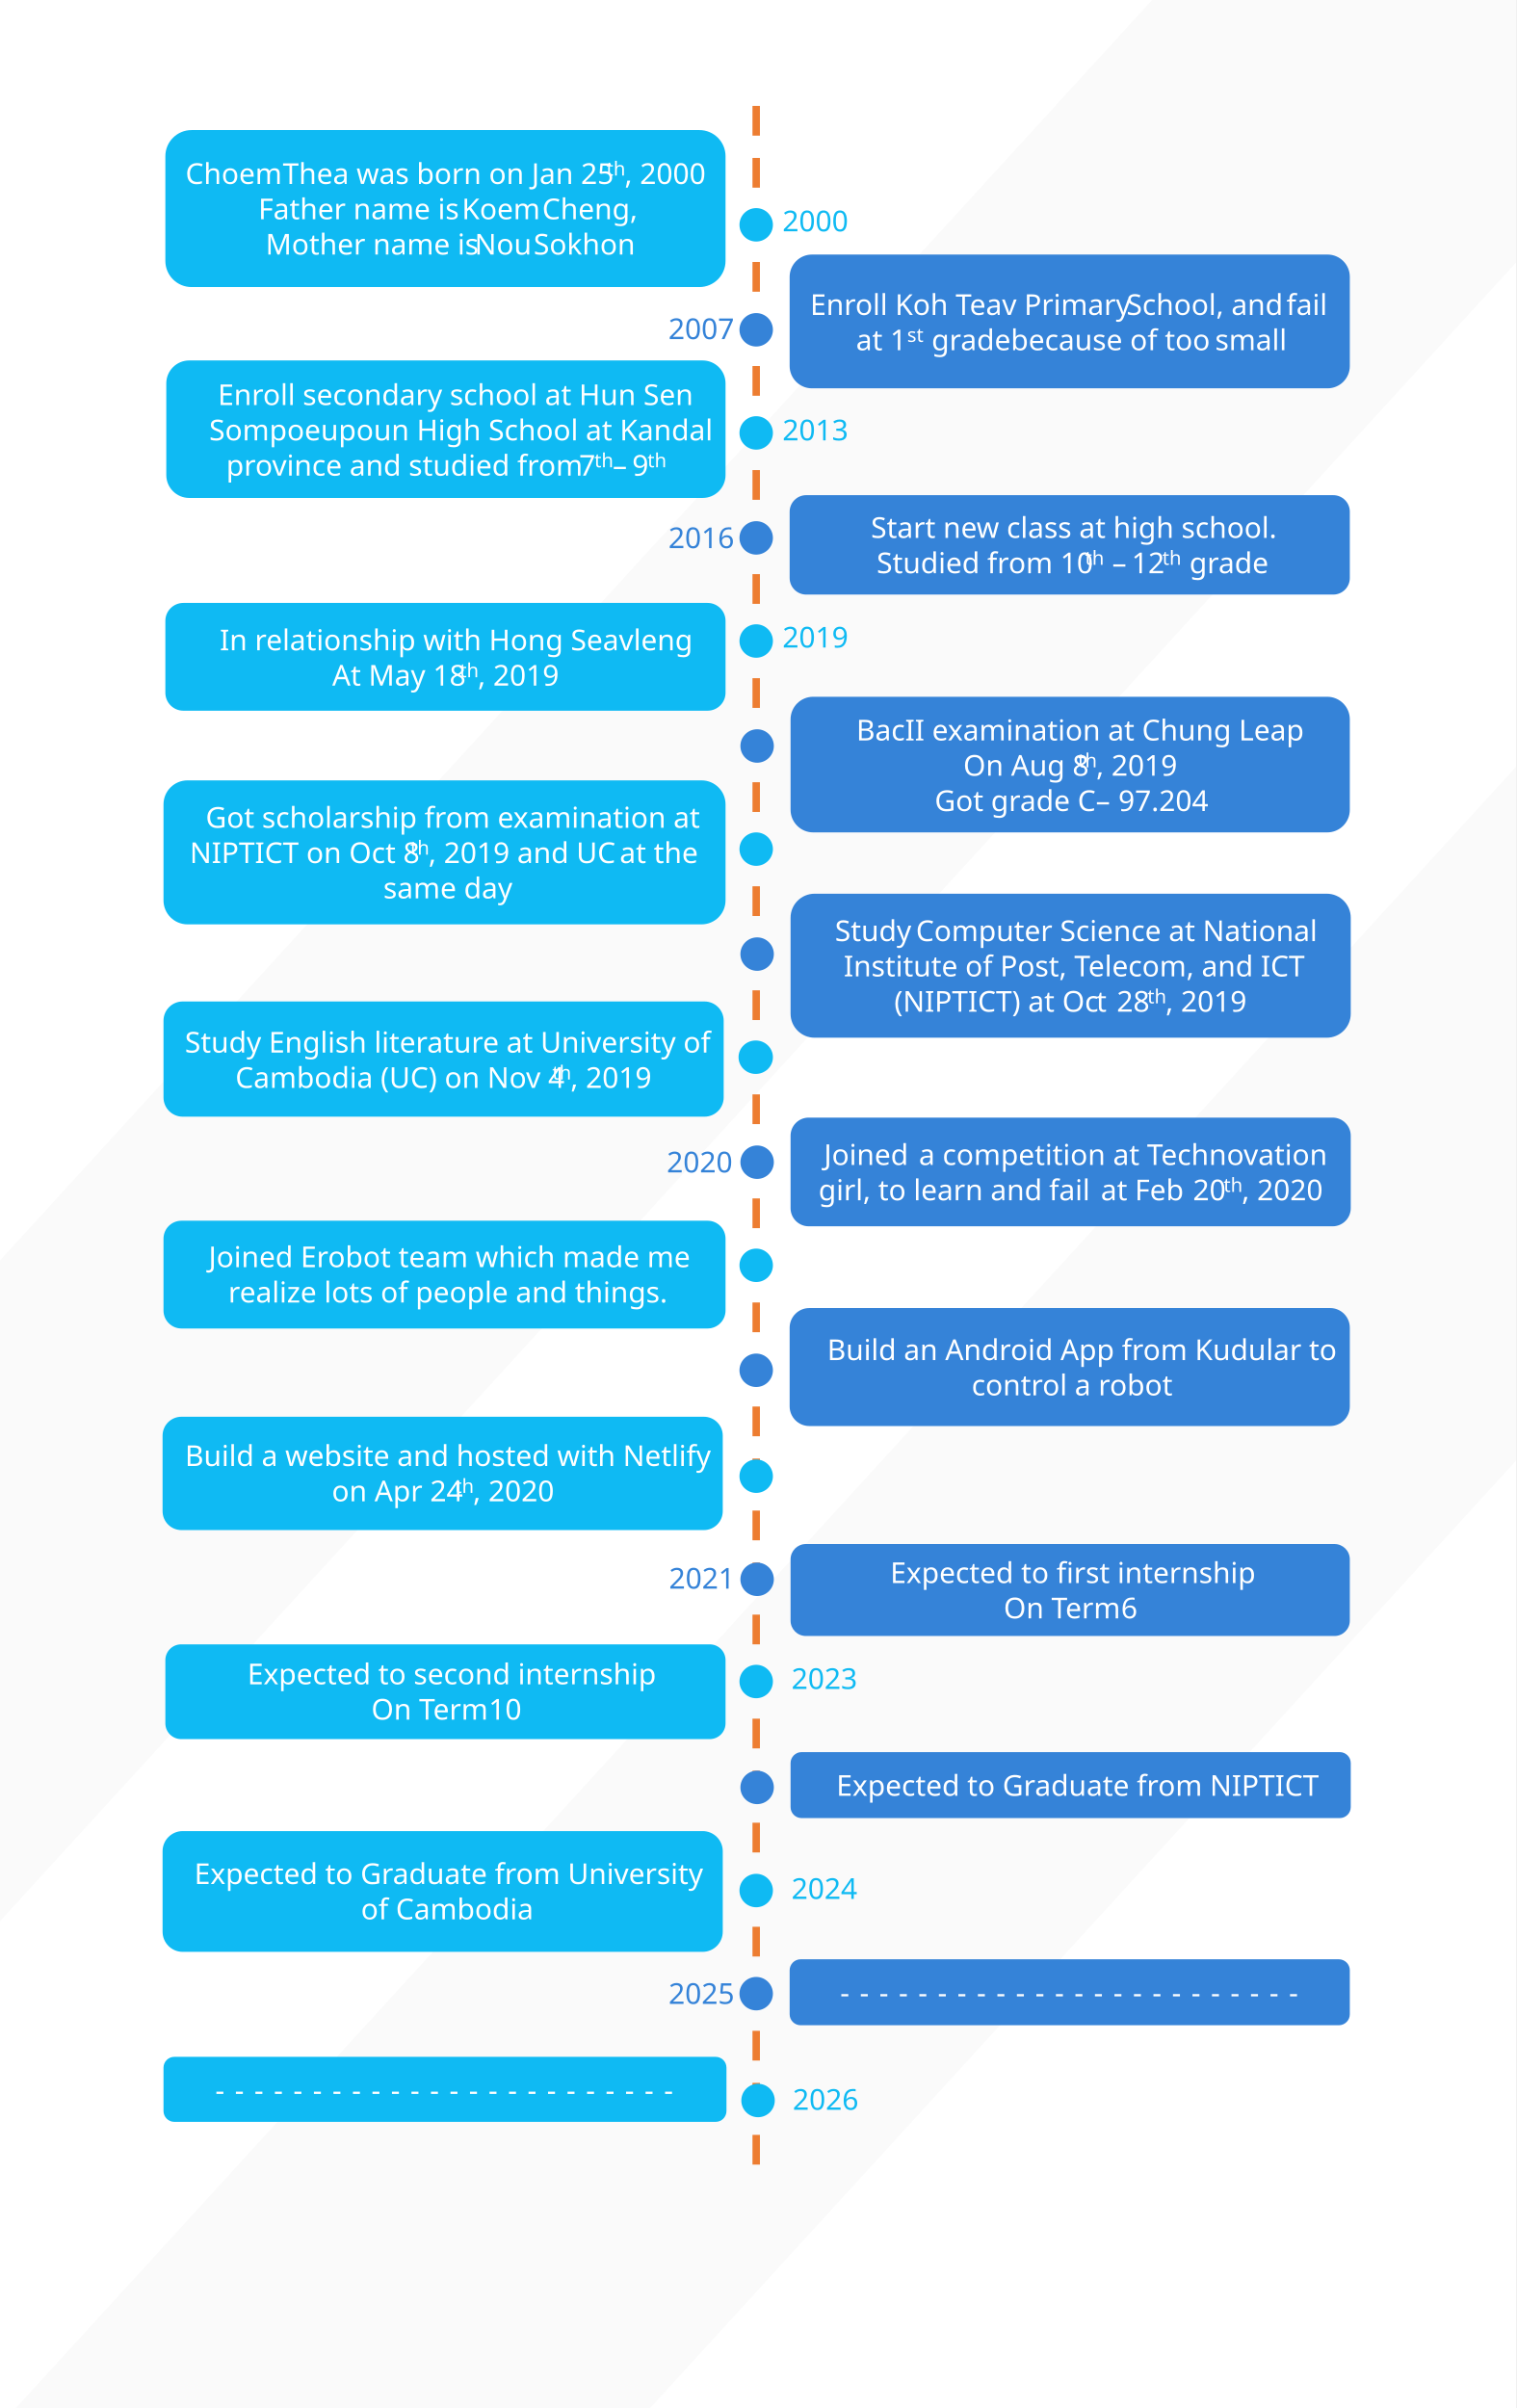
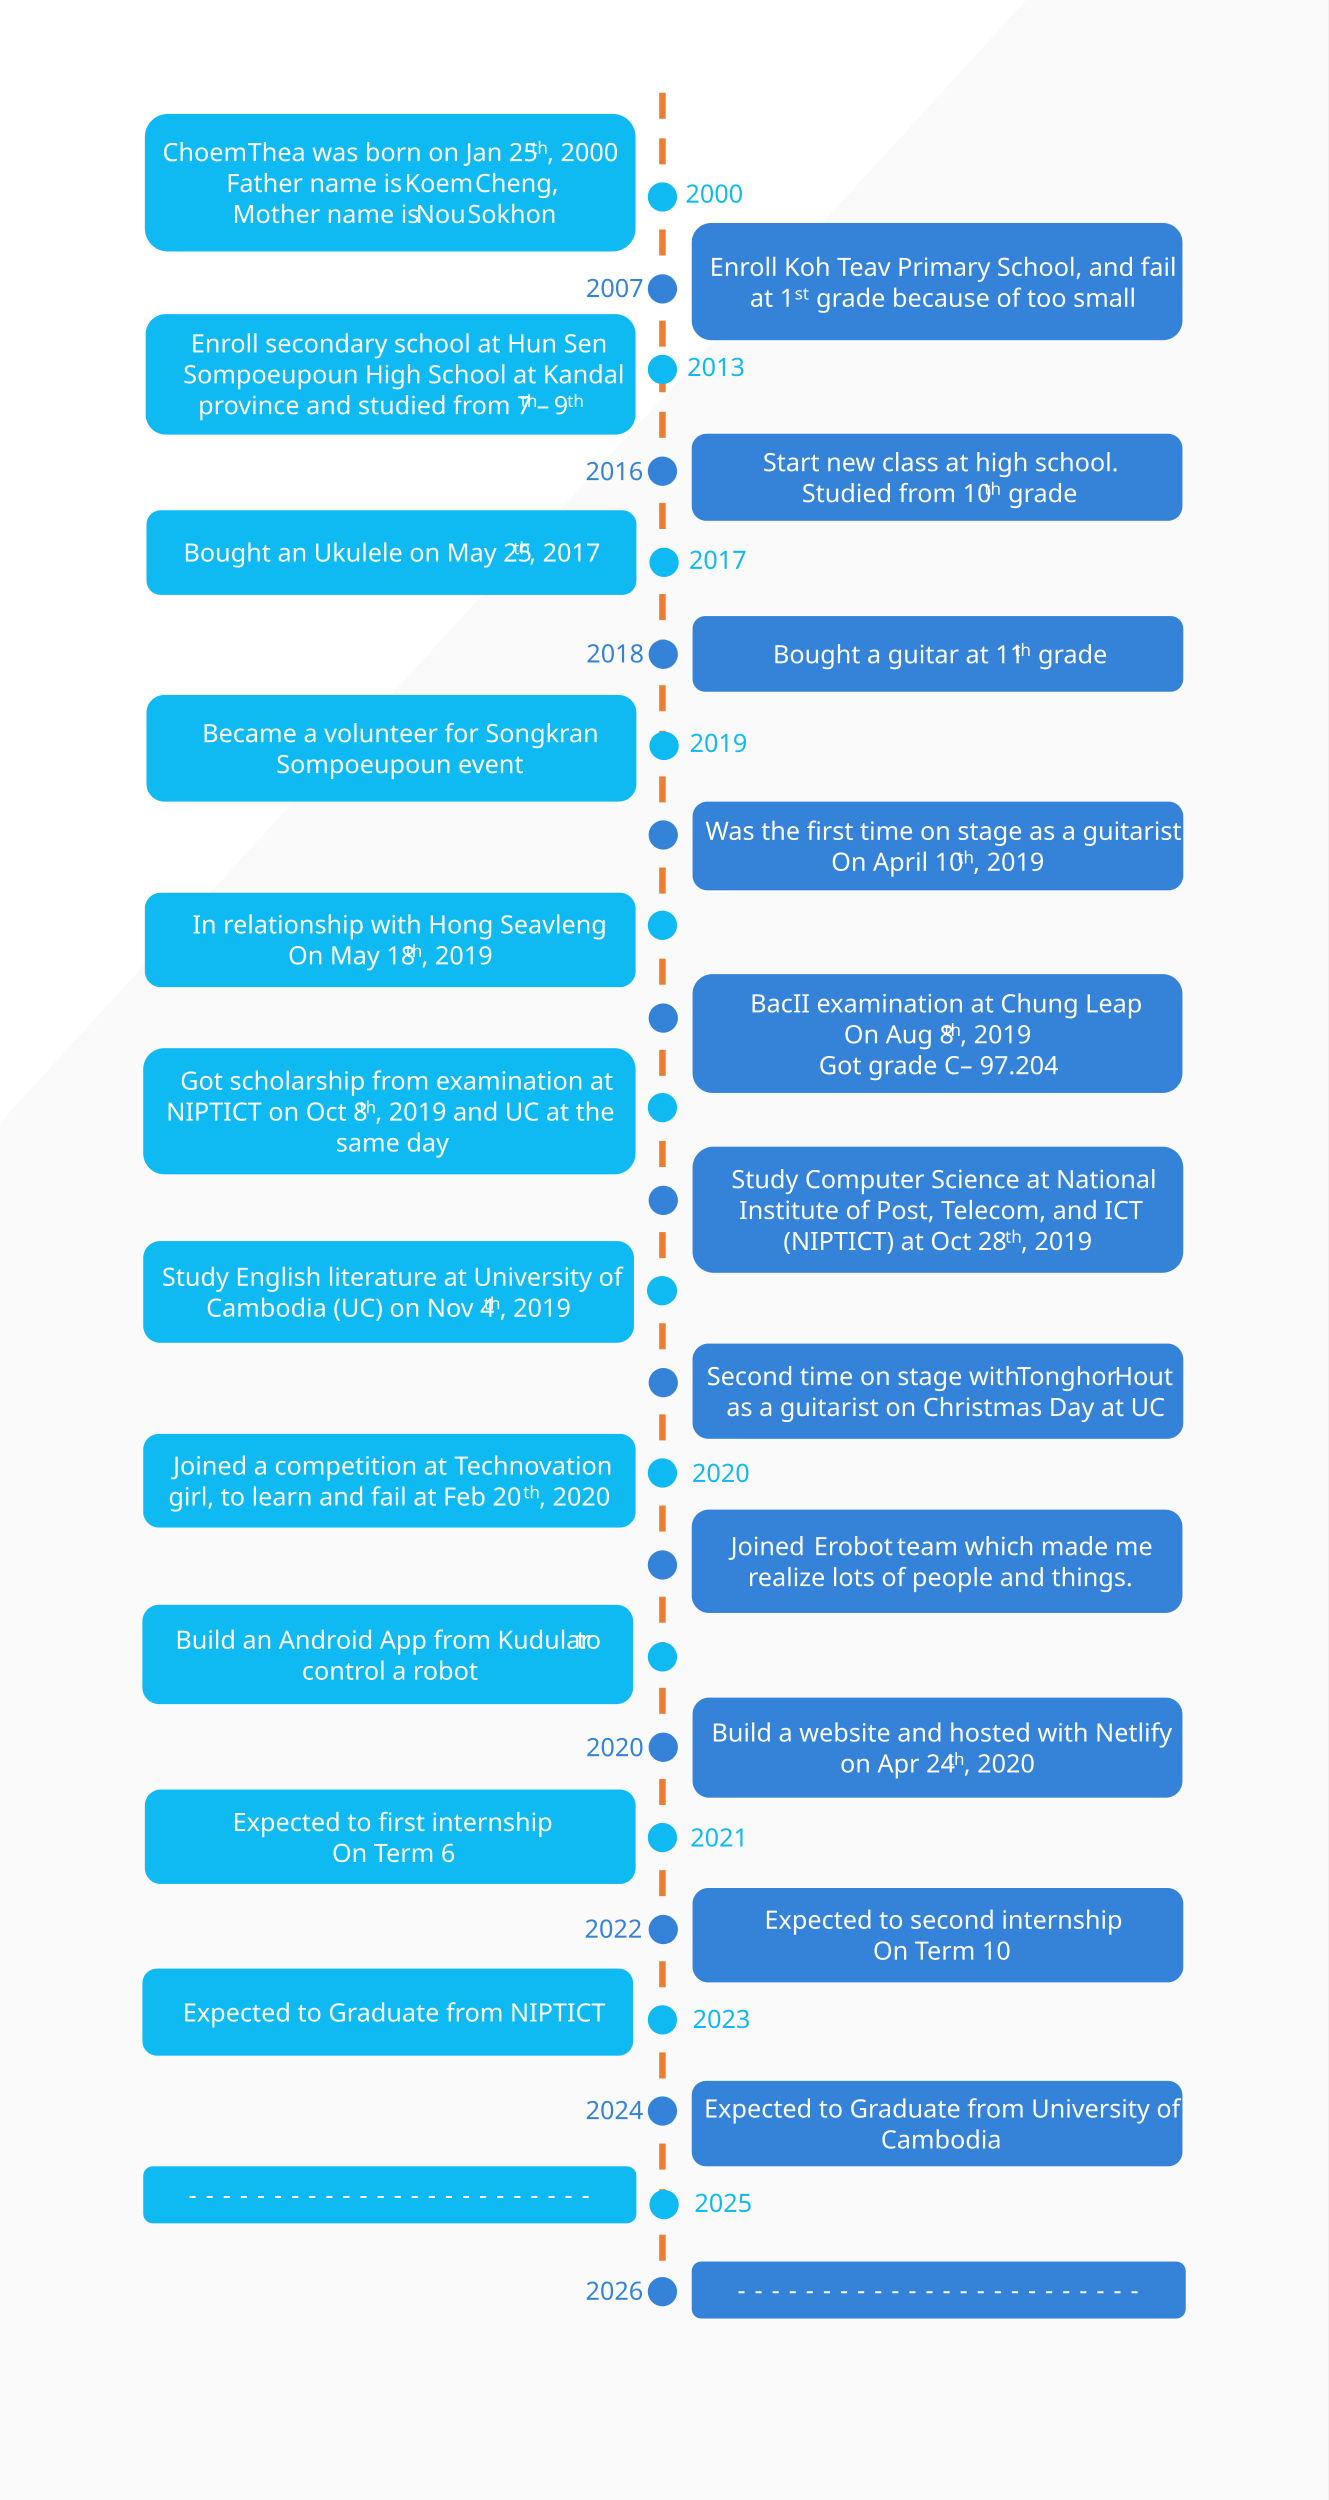
- <svg xmlns="http://www.w3.org/2000/svg" width="1632" height="2592" overflow="hidden">
+ <svg xmlns="http://www.w3.org/2000/svg" width="1632" height="3072" overflow="hidden">
  <defs>
    <clipPath id="clip0">
-       <path d="M0 0 1632 0 1632 2592 0 2592Z" fill-rule="evenodd" clip-rule="evenodd" />
+       <path d="M0 0 1632 0 1632 3072 0 3072Z" fill-rule="evenodd" clip-rule="evenodd" />
    </clipPath>
  </defs>
  <g clip-path="url(#clip0)">
-     <rect x="0" y="0" width="1632" height="2592" fill="#FFFFFF" />
-     <path d="M2703.52 399.952-27.272 3387.53-399.231 3047.54 2331.56 59.962Z" fill="#000000" fill-rule="evenodd" fill-opacity="0.02" />
-     <path d="M2163.95-299.435-566.842 2688.14-921.024 2364.4 1809.77-623.176Z" fill="#000000" fill-rule="evenodd" fill-opacity="0.02" />
-     <path d="M814 114 814 2344.69" stroke="#ED7D31" stroke-width="8" stroke-miterlimit="8" stroke-dasharray="32 24" fill="none" fill-rule="evenodd" />
+     <rect x="0" y="0" width="1632" height="3072" fill="#FFFFFF" />
+     <path d="M3663.1 1053.34 932.311 4040.92-901.024 2365.16 1829.77-622.415Z" fill="#000000" fill-rule="evenodd" fill-opacity="0.02" />
+     <path d="M814 114 814 2817.54" stroke="#ED7D31" stroke-width="8" stroke-miterlimit="8" stroke-dasharray="32 24" fill="none" fill-rule="evenodd" />
    <path d="M796 242C796 232.059 804.059 224 814 224 823.941 224 832 232.059 832 242 832 251.941 823.941 260 814 260 804.059 260 796 251.941 796 242Z" fill="#0FBAF3" fill-rule="evenodd" />
    <text fill="#0FBAF3" font-family="Trebuchet MS,Trebuchet MS_MSFontService,sans-serif" font-weight="400" font-size="31" transform="translate(842.242 249)">2000</text>
    <path d="M178 168.167C178 152.611 190.611 140 206.167 140L752.833 140C768.389 140 781 152.611 781 168.167L781 280.833C781 296.389 768.389 309 752.833 309L206.167 309C190.611 309 178 296.389 178 280.833Z" fill="#0FBAF3" fill-rule="evenodd" />
    <text fill="#FFFFFF" font-family="Trebuchet MS,Trebuchet MS_MSFontService,sans-serif" font-weight="400" font-size="31" transform="translate(199.627 198)">Choem<tspan x="104.767" y="0">Thea was born on Jan 25</tspan>
      <tspan font-size="21" x="453.1" y="-9">th</tspan>
      <tspan x="472.767" y="0">, 2000</tspan>
      <tspan x="78.453" y="38">Father name is </tspan>
      <tspan x="297.453" y="38">Koem</tspan>
      <tspan x="383.973" y="38">Cheng,</tspan>
      <tspan x="86.213" y="76">Mother name is </tspan>
      <tspan x="311.213" y="76">Nou</tspan>
      <tspan x="374.713" y="76">Sokhon</tspan>
    </text>
    <path d="M796 355C796 345.059 804.059 337 814 337 823.941 337 832 345.059 832 355 832 364.941 823.941 373 814 373 804.059 373 796 364.941 796 355Z" fill="#3583D8" fill-rule="evenodd" />
-     <text fill="#3583D8" font-family="Trebuchet MS,Trebuchet MS_MSFontService,sans-serif" font-weight="400" font-size="31" transform="translate(719.466 365)">2007</text>
+     <text fill="#3583D8" font-family="Trebuchet MS,Trebuchet MS_MSFontService,sans-serif" font-weight="400" font-size="31" transform="translate(719.96 365)">2007</text>
    <path d="M850 298.001C850 284.745 860.745 274 874.001 274L1429 274C1442.25 274 1453 284.745 1453 298.001L1453 393.999C1453 407.255 1442.25 418 1429 418L874.001 418C860.745 418 850 407.255 850 393.999Z" fill="#3583D8" fill-rule="evenodd" />
-     <text fill="#FFFFFF" font-family="Trebuchet MS,Trebuchet MS_MSFontService,sans-serif" font-weight="400" font-size="31" transform="translate(872.092 339)">Enroll Koh Teav Primary <tspan x="340.42" y="0">School</tspan>, and <tspan x="512.587" y="0">fail </tspan>
-       <tspan x="49.373" y="38">at 1</tspan>
+     <text fill="#FFFFFF" font-family="Trebuchet MS,Trebuchet MS_MSFontService,sans-serif" font-weight="400" font-size="31" transform="translate(872.092 339)">Enroll Koh Teav Primary School, and fail <tspan x="49.373" y="38">at 1</tspan>
      <tspan font-size="21" x="104.373" y="29">st</tspan>
-       <tspan x="130.707" y="38">grade </tspan>because of too <tspan x="435.873" y="38">small</tspan>
-     </text>
-     <path d="M796 466C796 456.059 804.059 448 814 448 823.941 448 832 456.059 832 466 832 475.941 823.941 484 814 484 804.059 484 796 475.941 796 466Z" fill="#0FBAF3" fill-rule="evenodd" />
-     <text fill="#0FBAF3" font-family="Trebuchet MS,Trebuchet MS_MSFontService,sans-serif" font-weight="400" font-size="31" transform="translate(842.242 474)">2013</text>
-     <path d="M179 412.667C179 399.044 190.044 388 203.667 388L756.333 388C769.956 388 781 399.044 781 412.667L781 511.333C781 524.956 769.956 536 756.333 536L203.667 536C190.044 536 179 524.956 179 511.333Z" fill="#0FBAF3" fill-rule="evenodd" />
-     <text fill="#FFFFFF" font-family="Trebuchet MS,Trebuchet MS_MSFontService,sans-serif" font-weight="400" font-size="31" transform="translate(234.472 436)">Enroll secondary school at Hun Sen <tspan x="-9.333" y="38">Sompoeupoun High School at Kandal </tspan>
-       <tspan x="9" y="76">province and studied from </tspan>
-       <tspan x="388.833" y="76">7</tspan>
+       <tspan x="130.707" y="38">grade because of too small</tspan>
+     </text>
+     <path d="M796 454C796 444.059 804.059 436 814 436 823.941 436 832 444.059 832 454 832 463.941 823.941 472 814 472 804.059 472 796 463.941 796 454Z" fill="#0FBAF3" fill-rule="evenodd" />
+     <text fill="#0FBAF3" font-family="Trebuchet MS,Trebuchet MS_MSFontService,sans-serif" font-weight="400" font-size="31" transform="translate(844.395 462)">2013</text>
+     <path d="M179 410.667C179 397.044 190.044 386 203.667 386L756.333 386C769.956 386 781 397.044 781 410.667L781 509.333C781 522.956 769.956 534 756.333 534L203.667 534C190.044 534 179 522.956 179 509.333Z" fill="#0FBAF3" fill-rule="evenodd" />
+     <text fill="#FFFFFF" font-family="Trebuchet MS,Trebuchet MS_MSFontService,sans-serif" font-weight="400" font-size="31" transform="translate(234.472 433)">Enroll secondary school at Hun Sen <tspan x="-9.333" y="38">Sompoeupoun High School at Kandal </tspan>
+       <tspan x="9" y="76">province and studied from 7</tspan>
      <tspan font-size="21" x="405.333" y="67">th</tspan>
      <tspan x="425" y="76">–</tspan>
      <tspan x="446" y="76">9</tspan>
      <tspan font-size="21" x="462.5" y="67">th</tspan>
    </text>
    <path d="M796 579C796 569.059 804.059 561 814 561 823.941 561 832 569.059 832 579 832 588.941 823.941 597 814 597 804.059 597 796 588.941 796 579Z" fill="#3583D8" fill-rule="evenodd" />
    <text fill="#3583D8" font-family="Trebuchet MS,Trebuchet MS_MSFontService,sans-serif" font-weight="400" font-size="31" transform="translate(719.466 590)">2016</text>
    <path d="M850 550.834C850 540.984 857.984 533 867.833 533L1435.17 533C1445.02 533 1453 540.984 1453 550.834L1453 622.166C1453 632.016 1445.02 640 1435.17 640L867.833 640C857.984 640 850 632.016 850 622.166Z" fill="#3583D8" fill-rule="evenodd" />
-     <text fill="#FFFFFF" font-family="Trebuchet MS,Trebuchet MS_MSFontService,sans-serif" font-weight="400" font-size="31" transform="translate(937.469 579)">Start new class at high school.<tspan x="6.167" y="38">Studied from 10</tspan>
-       <tspan font-size="21" x="230.5" y="29">th</tspan>
-       <tspan x="259.667" y="38">–</tspan>
-       <tspan x="280.667" y="38">12</tspan>
-       <tspan font-size="21" x="313.667" y="29">th</tspan>
-       <tspan x="342.833" y="38">grade</tspan>
-     </text>
-     <path d="M797 803C797 793.059 805.059 785 815 785 824.941 785 833 793.059 833 803 833 812.941 824.941 821 815 821 805.059 821 797 812.941 797 803Z" fill="#3583D8" fill-rule="evenodd" />
-     <path d="M851 774.334C851 760.895 861.894 750 875.333 750L1428.67 750C1442.11 750 1453 760.895 1453 774.334L1453 871.666C1453 885.105 1442.11 896 1428.67 896L875.333 896C861.894 896 851 885.105 851 871.666Z" fill="#3583D8" fill-rule="evenodd" />
-     <text fill="#FFFFFF" font-family="Trebuchet MS,Trebuchet MS_MSFontService,sans-serif" font-weight="400" font-size="31" transform="translate(921.778 797)">BacII examination at Chung Leap <tspan x="115.113" y="38">On Aug 8</tspan>
+     <text fill="#FFFFFF" font-family="Trebuchet MS,Trebuchet MS_MSFontService,sans-serif" font-weight="400" font-size="31" transform="translate(937.469 579)">Start new class at high school.<tspan x="47.753" y="38">Studied from 10</tspan>
+       <tspan font-size="21" x="272.087" y="29">th</tspan>
+       <tspan x="301.253" y="38">grade</tspan>
+     </text>
+     <path d="M797 1251C797 1241.06 805.059 1233 815 1233 824.941 1233 833 1241.06 833 1251 833 1260.94 824.941 1269 815 1269 805.059 1269 797 1260.94 797 1251Z" fill="#3583D8" fill-rule="evenodd" />
+     <path d="M851 1221.33C851 1207.89 861.894 1197 875.333 1197L1428.67 1197C1442.11 1197 1453 1207.89 1453 1221.33L1453 1318.67C1453 1332.11 1442.11 1343 1428.67 1343L875.333 1343C861.894 1343 851 1332.11 851 1318.67Z" fill="#3583D8" fill-rule="evenodd" />
+     <text fill="#FFFFFF" font-family="Trebuchet MS,Trebuchet MS_MSFontService,sans-serif" font-weight="400" font-size="31" transform="translate(921.778 1244)">BacII examination at Chung Leap <tspan x="115.113" y="38">On Aug 8</tspan>
      <tspan font-size="21" x="238.553" y="29">th</tspan>
      <tspan x="258.22" y="38">, 2019</tspan>
      <tspan x="84.333" y="76">Got grade C </tspan>–<tspan x="282" y="76">97.204</tspan>
    </text>
-     <path d="M797 1027C797 1017.06 805.059 1009 815 1009 824.941 1009 833 1017.06 833 1027 833 1036.94 824.941 1045 815 1045 805.059 1045 797 1036.94 797 1027Z" fill="#3583D8" fill-rule="evenodd" />
-     <path d="M851 987.834C851 973.566 862.566 962 876.834 962L1428.17 962C1442.43 962 1454 973.566 1454 987.834L1454 1091.17C1454 1105.43 1442.43 1117 1428.17 1117L876.834 1117C862.566 1117 851 1105.43 851 1091.17Z" fill="#3583D8" fill-rule="evenodd" />
-     <text fill="#FFFFFF" font-family="Trebuchet MS,Trebuchet MS_MSFontService,sans-serif" font-weight="400" font-size="31" transform="translate(898.728 1013)">Study <tspan x="87.167" y="0">Computer Science at National </tspan>
-       <tspan x="9.5" y="38">Institute of Post, Telecom, and ICT </tspan>
-       <tspan x="63.833" y="76">(NIPTICT) at </tspan>
-       <tspan x="244.667" y="76">Oc</tspan>
-       <tspan x="281.333" y="76">t</tspan>
-       <tspan x="303.333" y="76">28</tspan>
+     <path d="M797 1475C797 1465.06 805.059 1457 815 1457 824.941 1457 833 1465.06 833 1475 833 1484.94 824.941 1493 815 1493 805.059 1493 797 1484.94 797 1475Z" fill="#3583D8" fill-rule="evenodd" />
+     <path d="M851 1434.83C851 1420.57 862.566 1409 876.834 1409L1428.17 1409C1442.43 1409 1454 1420.57 1454 1434.83L1454 1538.17C1454 1552.43 1442.43 1564 1428.17 1564L876.834 1564C862.566 1564 851 1552.43 851 1538.17Z" fill="#3583D8" fill-rule="evenodd" />
+     <text fill="#FFFFFF" font-family="Trebuchet MS,Trebuchet MS_MSFontService,sans-serif" font-weight="400" font-size="31" transform="translate(898.728 1460)">Study Computer Science at National <tspan x="9.5" y="38">Institute of Post, Telecom, and ICT </tspan>
+       <tspan x="63.833" y="76">(NIPTICT) at Oct 28</tspan>
      <tspan font-size="21" x="336.333" y="67">th</tspan>
      <tspan x="356" y="76">, 2019</tspan>
    </text>
-     <path d="M797 1251C797 1241.06 805.059 1233 815 1233 824.941 1233 833 1241.06 833 1251 833 1260.94 824.941 1269 815 1269 805.059 1269 797 1260.94 797 1251Z" fill="#3583D8" fill-rule="evenodd" />
-     <text fill="#3583D8" font-family="Trebuchet MS,Trebuchet MS_MSFontService,sans-serif" font-weight="400" font-size="31" transform="translate(717.678 1262)">2020</text>
-     <path d="M851 1222.5C851 1211.73 859.731 1203 870.501 1203L1434.5 1203C1445.27 1203 1454 1211.73 1454 1222.5L1454 1300.5C1454 1311.27 1445.27 1320 1434.5 1320L870.501 1320C859.731 1320 851 1311.27 851 1300.5Z" fill="#3583D8" fill-rule="evenodd" />
-     <text fill="#FFFFFF" font-family="Trebuchet MS,Trebuchet MS_MSFontService,sans-serif" font-weight="400" font-size="31" transform="translate(886.908 1254)">Joined <tspan x="102.167" y="0">a competition at Technovation </tspan>
-       <tspan x="-5.82" y="38">girl, to learn and </tspan>
-       <tspan x="242.347" y="38">fail </tspan>
-       <tspan x="298.013" y="38">at Feb </tspan>
-       <tspan x="397.18" y="38">20</tspan>
+     <path d="M797 1699C797 1689.06 805.059 1681 815 1681 824.941 1681 833 1689.06 833 1699 833 1708.94 824.941 1717 815 1717 805.059 1717 797 1708.94 797 1699Z" fill="#3583D8" fill-rule="evenodd" />
+     <path d="M851 1670.5C851 1659.73 859.731 1651 870.501 1651L1434.5 1651C1445.27 1651 1454 1659.73 1454 1670.5L1454 1748.5C1454 1759.27 1445.27 1768 1434.5 1768L870.501 1768C859.731 1768 851 1759.27 851 1748.5Z" fill="#3583D8" fill-rule="evenodd" />
+     <text fill="#FFFFFF" font-family="Trebuchet MS,Trebuchet MS_MSFontService,sans-serif" font-weight="400" font-size="31" transform="translate(868.488 1702)">Second time on stage with <tspan x="381.267" y="0">Tonghor</tspan>
+       <tspan x="500.867" y="0">Hout</tspan>
+       <tspan x="24.02" y="38">as a guitarist on Christmas Day at UC</tspan>
+     </text>
+     <path d="M796 1923C796 1913.06 804.059 1905 814 1905 823.941 1905 832 1913.06 832 1923 832 1932.94 823.941 1941 814 1941 804.059 1941 796 1932.94 796 1923Z" fill="#3583D8" fill-rule="evenodd" />
+     <path d="M850 1876.17C850 1864.48 859.477 1855 871.167 1855L1431.83 1855C1443.52 1855 1453 1864.48 1453 1876.17L1453 1960.83C1453 1972.52 1443.52 1982 1431.83 1982L871.167 1982C859.477 1982 850 1972.52 850 1960.83Z" fill="#3583D8" fill-rule="evenodd" />
+     <text fill="#FFFFFF" font-family="Trebuchet MS,Trebuchet MS_MSFontService,sans-serif" font-weight="400" font-size="31" transform="translate(897.862 1911)">Joined <tspan x="102.167" y="0">Erobot</tspan>
+       <tspan x="204.333" y="0">team which made me </tspan>
+       <tspan x="21.167" y="38">realize lots of people and things.</tspan>
+     </text>
+     <path d="M797 2147C797 2137.06 805.059 2129 815 2129 824.941 2129 833 2137.06 833 2147 833 2156.94 824.941 2165 815 2165 805.059 2165 797 2156.94 797 2147Z" fill="#3583D8" fill-rule="evenodd" />
+     <text fill="#3583D8" font-family="Trebuchet MS,Trebuchet MS_MSFontService,sans-serif" font-weight="400" font-size="31" transform="translate(720.095 2158)">2020</text>
+     <path d="M851 2106.5C851 2095.18 860.178 2086 871.501 2086L1432.5 2086C1443.82 2086 1453 2095.18 1453 2106.5L1453 2188.5C1453 2199.82 1443.82 2209 1432.5 2209L871.501 2209C860.178 2209 851 2199.82 851 2188.5Z" fill="#3583D8" fill-rule="evenodd" />
+     <text fill="#FFFFFF" font-family="Trebuchet MS,Trebuchet MS_MSFontService,sans-serif" font-weight="400" font-size="31" transform="translate(874.2 2140)">Build a website and hosted with Netlify <tspan x="158.033" y="38">on Apr 24</tspan>
+       <tspan font-size="21" x="290.473" y="29">th</tspan>
+       <tspan x="310.14" y="38">, 2020</tspan>
+     </text>
+     <path d="M797 2371C797 2361.06 805.059 2353 815 2353 824.941 2353 833 2361.06 833 2371 833 2380.94 824.941 2389 815 2389 805.059 2389 797 2380.94 797 2371Z" fill="#3583D8" fill-rule="evenodd" />
+     <path d="M851 2339.33C851 2328.66 859.656 2320 870.334 2320L1434.67 2320C1445.34 2320 1454 2328.66 1454 2339.33L1454 2416.67C1454 2427.34 1445.34 2436 1434.67 2436L870.334 2436C859.656 2436 851 2427.34 851 2416.67Z" fill="#3583D8" fill-rule="evenodd" />
+     <text fill="#FFFFFF" font-family="Trebuchet MS,Trebuchet MS_MSFontService,sans-serif" font-weight="400" font-size="31" transform="translate(939.374 2370)">Expected to second internship<tspan x="133.313" y="38">On Term 10</tspan>
+     </text>
+     <path d="M796 1137C796 1127.06 804.059 1119 814 1119 823.941 1119 832 1127.06 832 1137 832 1146.94 823.941 1155 814 1155 804.059 1155 796 1146.94 796 1137Z" fill="#0FBAF3" fill-rule="evenodd" />
+     <path d="M178 1116.33C178 1105.66 186.656 1097 197.334 1097L761.666 1097C772.344 1097 781 1105.66 781 1116.33L781 1193.67C781 1204.34 772.344 1213 761.666 1213L197.334 1213C186.656 1213 178 1204.34 178 1193.67Z" fill="#0FBAF3" fill-rule="evenodd" />
+     <text fill="#FFFFFF" font-family="Trebuchet MS,Trebuchet MS_MSFontService,sans-serif" font-weight="400" font-size="31" transform="translate(236.51 1147)">In relationship with Hong Seavleng <tspan x="117.42" y="38">On May 18</tspan>
+       <tspan font-size="21" x="261.92" y="29">th</tspan>
+       <tspan x="281.587" y="38">, 2019</tspan>
+     </text>
+     <path d="M796 1361C796 1351.06 804.059 1343 814 1343 823.941 1343 832 1351.06 832 1361 832 1370.94 823.941 1379 814 1379 804.059 1379 796 1370.94 796 1361Z" fill="#0FBAF3" fill-rule="evenodd" />
+     <path d="M176 1313.83C176 1299.57 187.566 1288 201.834 1288L755.166 1288C769.434 1288 781 1299.57 781 1313.83L781 1417.17C781 1431.43 769.434 1443 755.166 1443L201.834 1443C187.566 1443 176 1431.43 176 1417.17Z" fill="#0FBAF3" fill-rule="evenodd" />
+     <text fill="#FFFFFF" font-family="Trebuchet MS,Trebuchet MS_MSFontService,sans-serif" font-weight="400" font-size="31" transform="translate(221.358 1339)">Got scholarship from examination at <tspan x="-17.133" y="38">NIPTICT on Oct 8</tspan>
+       <tspan font-size="21" x="220.3" y="29">th</tspan>
+       <tspan x="239.967" y="38">, 2019 and UC at the </tspan>
+       <tspan x="191.253" y="76">same day</tspan>
+     </text>
+     <path d="M795 1586C795 1576.06 803.283 1568 813.5 1568 823.717 1568 832 1576.06 832 1586 832 1595.94 823.717 1604 813.5 1604 803.283 1604 795 1595.94 795 1586Z" fill="#0FBAF3" fill-rule="evenodd" />
+     <path d="M176 1545.83C176 1534.33 185.328 1525 196.834 1525L758.166 1525C769.672 1525 779 1534.33 779 1545.83L779 1629.17C779 1640.67 769.672 1650 758.166 1650L196.834 1650C185.328 1650 176 1640.67 176 1629.17Z" fill="#0FBAF3" fill-rule="evenodd" />
+     <text fill="#FFFFFF" font-family="Trebuchet MS,Trebuchet MS_MSFontService,sans-serif" font-weight="400" font-size="31" transform="translate(198.975 1580)">Study English literature at University of <tspan x="54.333" y="38">Cambodia (UC) on Nov 4</tspan>
+       <tspan font-size="21" x="395.5" y="29">th</tspan>
+       <tspan x="415.167" y="38">, 2019</tspan>
+     </text>
+     <path d="M796 2258C796 2248.06 804.059 2240 814 2240 823.941 2240 832 2248.06 832 2258 832 2267.94 823.941 2276 814 2276 804.059 2276 796 2267.94 796 2258Z" fill="#0FBAF3" fill-rule="evenodd" />
+     <path d="M178 2218.33C178 2207.66 186.656 2199 197.334 2199L761.666 2199C772.344 2199 781 2207.66 781 2218.33L781 2295.67C781 2306.34 772.344 2315 761.666 2315L197.334 2315C186.656 2315 178 2306.34 178 2295.67Z" fill="#0FBAF3" fill-rule="evenodd" />
+     <text fill="#FFFFFF" font-family="Trebuchet MS,Trebuchet MS_MSFontService,sans-serif" font-weight="400" font-size="31" transform="translate(285.823 2250)">Expected to first internship<tspan x="122.067" y="38">On Term 6</tspan>
+     </text>
+     <path d="M796 1810C796 1800.06 804.059 1792 814 1792 823.941 1792 832 1800.06 832 1810 832 1819.94 823.941 1828 814 1828 804.059 1828 796 1819.94 796 1810Z" fill="#0FBAF3" fill-rule="evenodd" />
+     <path d="M176 1781.17C176 1770.58 184.581 1762 195.167 1762L761.833 1762C772.419 1762 781 1770.58 781 1781.17L781 1857.83C781 1868.42 772.419 1877 761.833 1877L195.167 1877C184.581 1877 176 1868.42 176 1857.83Z" fill="#0FBAF3" fill-rule="evenodd" />
+     <text fill="#FFFFFF" font-family="Trebuchet MS,Trebuchet MS_MSFontService,sans-serif" font-weight="400" font-size="31" transform="translate(212.761 1812)">Joined a competition at <tspan x="345.6" y="0">Technovation</tspan>
+       <tspan x="-5.82" y="38">girl, to learn and fail at Feb 20</tspan>
      <tspan font-size="21" x="430.18" y="29">th</tspan>
      <tspan x="449.847" y="38">, 2020</tspan>
    </text>
-     <path d="M796 1475C796 1465.06 804.059 1457 814 1457 823.941 1457 832 1465.06 832 1475 832 1484.94 823.941 1493 814 1493 804.059 1493 796 1484.94 796 1475Z" fill="#3583D8" fill-rule="evenodd" />
-     <path d="M850 1429.17C850 1417.48 859.477 1408 871.167 1408L1431.83 1408C1443.52 1408 1453 1417.48 1453 1429.17L1453 1513.83C1453 1525.52 1443.52 1535 1431.83 1535L871.167 1535C859.477 1535 850 1525.52 850 1513.83Z" fill="#3583D8" fill-rule="evenodd" />
-     <text fill="#FFFFFF" font-family="Trebuchet MS,Trebuchet MS_MSFontService,sans-serif" font-weight="400" font-size="31" transform="translate(890.411 1464)">Build an Android App from Kudular to <tspan x="155.453" y="38">control a robot</tspan>
-     </text>
-     <path d="M797 1700C797 1690.06 805.059 1682 815 1682 824.941 1682 833 1690.06 833 1700 833 1709.94 824.941 1718 815 1718 805.059 1718 797 1709.94 797 1700Z" fill="#3583D8" fill-rule="evenodd" />
-     <text fill="#3583D8" font-family="Trebuchet MS,Trebuchet MS_MSFontService,sans-serif" font-weight="400" font-size="31" transform="translate(720.095 1710)">2021</text>
-     <path d="M851 1678.5C851 1669.39 858.387 1662 867.5 1662L1436.5 1662C1445.61 1662 1453 1669.39 1453 1678.5L1453 1744.5C1453 1753.61 1445.61 1761 1436.5 1761L867.5 1761C858.387 1761 851 1753.61 851 1744.5Z" fill="#3583D8" fill-rule="evenodd" />
-     <text fill="#FFFFFF" font-family="Trebuchet MS,Trebuchet MS_MSFontService,sans-serif" font-weight="400" font-size="31" transform="translate(958.283 1704)">Expected to first internship<tspan x="122.067" y="38">On Term </tspan>
-       <tspan x="248.433" y="38">6</tspan>
-     </text>
-     <path d="M797 1924C797 1914.06 805.059 1906 815 1906 824.941 1906 833 1914.06 833 1924 833 1933.94 824.941 1942 815 1942 805.059 1942 797 1933.94 797 1924Z" fill="#3583D8" fill-rule="evenodd" />
-     <path d="M851 1897.83C851 1891.3 856.298 1886 862.834 1886L1442.17 1886C1448.7 1886 1454 1891.3 1454 1897.83L1454 1945.17C1454 1951.7 1448.7 1957 1442.17 1957L862.834 1957C856.298 1957 851 1951.7 851 1945.17Z" fill="#3583D8" fill-rule="evenodd" />
-     <text fill="#FFFFFF" font-family="Trebuchet MS,Trebuchet MS_MSFontService,sans-serif" font-weight="400" font-size="31" transform="translate(900.29 1933)">Expected to Graduate from NIPTICT</text>
-     <path d="M796 690C796 680.059 804.059 672 814 672 823.941 672 832 680.059 832 690 832 699.941 823.941 708 814 708 804.059 708 796 699.941 796 690Z" fill="#0FBAF3" fill-rule="evenodd" />
-     <text fill="#0FBAF3" font-family="Trebuchet MS,Trebuchet MS_MSFontService,sans-serif" font-weight="400" font-size="31" transform="translate(842.242 697)">2019</text>
-     <path d="M178 668.334C178 657.656 186.656 649 197.334 649L761.666 649C772.344 649 781 657.656 781 668.334L781 745.666C781 756.344 772.344 765 761.666 765L197.334 765C186.656 765 178 756.344 178 745.666Z" fill="#0FBAF3" fill-rule="evenodd" />
-     <text fill="#FFFFFF" font-family="Trebuchet MS,Trebuchet MS_MSFontService,sans-serif" font-weight="400" font-size="31" transform="translate(236.51 700)">In relationship with Hong Seavleng <tspan x="121.087" y="38">At May 18</tspan>
-       <tspan font-size="21" x="258.253" y="29">th</tspan>
-       <tspan x="277.92" y="38">, 2019</tspan>
-     </text>
-     <path d="M796 914C796 904.059 804.059 896 814 896 823.941 896 832 904.059 832 914 832 923.941 823.941 932 814 932 804.059 932 796 923.941 796 914Z" fill="#0FBAF3" fill-rule="evenodd" />
-     <path d="M176 865.834C176 851.566 187.566 840 201.834 840L755.166 840C769.434 840 781 851.566 781 865.834L781 969.166C781 983.434 769.434 995 755.166 995L201.834 995C187.566 995 176 983.434 176 969.166Z" fill="#0FBAF3" fill-rule="evenodd" />
-     <text fill="#FFFFFF" font-family="Trebuchet MS,Trebuchet MS_MSFontService,sans-serif" font-weight="400" font-size="31" transform="translate(221.358 891)">Got scholarship from examination at <tspan x="-17.133" y="38">NIPTICT on Oct 8</tspan>
-       <tspan font-size="21" x="220.3" y="29">th</tspan>
-       <tspan x="239.967" y="38">, 2019 and UC </tspan>
-       <tspan x="445.633" y="38">at the </tspan>
-       <tspan x="191.253" y="76">same day</tspan>
-     </text>
-     <path d="M795 1138C795 1128.06 803.283 1120 813.5 1120 823.717 1120 832 1128.06 832 1138 832 1147.94 823.717 1156 813.5 1156 803.283 1156 795 1147.94 795 1138Z" fill="#0FBAF3" fill-rule="evenodd" />
-     <path d="M176 1098.67C176 1087.25 185.253 1078 196.667 1078L758.333 1078C769.747 1078 779 1087.25 779 1098.67L779 1181.33C779 1192.75 769.747 1202 758.333 1202L196.667 1202C185.253 1202 176 1192.75 176 1181.33Z" fill="#0FBAF3" fill-rule="evenodd" />
-     <text fill="#FFFFFF" font-family="Trebuchet MS,Trebuchet MS_MSFontService,sans-serif" font-weight="400" font-size="31" transform="translate(198.975 1133)">Study English literature at University of <tspan x="54.333" y="38">Cambodia (UC) on Nov 4</tspan>
-       <tspan font-size="21" x="395.5" y="29">th</tspan>
-       <tspan x="415.167" y="38">, 2019</tspan>
-     </text>
-     <path d="M796 1810C796 1800.06 804.059 1792 814 1792 823.941 1792 832 1800.06 832 1810 832 1819.94 823.941 1828 814 1828 804.059 1828 796 1819.94 796 1810Z" fill="#0FBAF3" fill-rule="evenodd" />
-     <path d="M178 1787C178 1777.61 185.611 1770 195.001 1770L763.999 1770C773.389 1770 781 1777.61 781 1787L781 1855C781 1864.39 773.389 1872 763.999 1872L195.001 1872C185.611 1872 178 1864.39 178 1855Z" fill="#0FBAF3" fill-rule="evenodd" />
-     <text fill="#FFFFFF" font-family="Trebuchet MS,Trebuchet MS_MSFontService,sans-serif" font-weight="400" font-size="31" transform="translate(266.323 1813)">Expected to second internship<tspan x="133.32" y="38">On Term </tspan>
-       <tspan x="259.687" y="38">10</tspan>
-     </text>
-     <path d="M796 1362C796 1352.06 804.059 1344 814 1344 823.941 1344 832 1352.06 832 1362 832 1371.94 823.941 1380 814 1380 804.059 1380 796 1371.94 796 1362Z" fill="#0FBAF3" fill-rule="evenodd" />
-     <path d="M176 1333.33C176 1322.66 184.656 1314 195.334 1314L761.666 1314C772.344 1314 781 1322.66 781 1333.33L781 1410.67C781 1421.34 772.344 1430 761.666 1430L195.334 1430C184.656 1430 176 1421.34 176 1410.67Z" fill="#0FBAF3" fill-rule="evenodd" />
-     <text fill="#FFFFFF" font-family="Trebuchet MS,Trebuchet MS_MSFontService,sans-serif" font-weight="400" font-size="31" transform="translate(224.524 1364)">Joined Erobot<tspan x="204.333" y="0">team which made me </tspan>
-       <tspan x="21.167" y="38">realize lots of people and things.</tspan>
-     </text>
-     <path d="M796 1589C796 1579.06 804.059 1571 814 1571 823.941 1571 832 1579.06 832 1589 832 1598.94 823.941 1607 814 1607 804.059 1607 796 1598.94 796 1589Z" fill="#0FBAF3" fill-rule="evenodd" />
-     <path d="M175 1545.33C175 1534.1 184.104 1525 195.333 1525L757.667 1525C768.896 1525 778 1534.1 778 1545.33L778 1626.67C778 1637.9 768.896 1647 757.667 1647L195.333 1647C184.104 1647 175 1637.9 175 1626.67Z" fill="#0FBAF3" fill-rule="evenodd" />
-     <text fill="#FFFFFF" font-family="Trebuchet MS,Trebuchet MS_MSFontService,sans-serif" font-weight="400" font-size="31" transform="translate(199.13 1578)">Build a website and hosted with Netlify <tspan x="158.027" y="38">on Apr 24</tspan>
-       <tspan font-size="21" x="290.467" y="29">th</tspan>
-       <tspan x="310.133" y="38">, 2020</tspan>
-     </text>
-     <path d="M796 2146C796 2136.06 804.059 2128 814 2128 823.941 2128 832 2136.06 832 2146 832 2155.94 823.941 2164 814 2164 804.059 2164 796 2155.94 796 2146Z" fill="#3583D8" fill-rule="evenodd" />
-     <text fill="#3583D8" font-family="Trebuchet MS,Trebuchet MS_MSFontService,sans-serif" font-weight="400" font-size="31" transform="translate(719.647 2157)">2025</text>
-     <path d="M850 2120.83C850 2114.3 855.298 2109 861.834 2109L1441.17 2109C1447.7 2109 1453 2114.3 1453 2120.83L1453 2168.17C1453 2174.7 1447.7 2180 1441.17 2180L861.834 2180C855.298 2180 850 2174.7 850 2168.17Z" fill="#3583D8" fill-rule="evenodd" />
-     <text fill="#FFFFFF" font-family="Trebuchet MS,Trebuchet MS_MSFontService,sans-serif" font-weight="400" font-size="31" transform="translate(904.4 2156)">-<tspan x="21" y="0">-</tspan>
+     <path d="M796 2036C796 2026.06 804.059 2018 814 2018 823.941 2018 832 2026.06 832 2036 832 2045.94 823.941 2054 814 2054 804.059 2054 796 2045.94 796 2036Z" fill="#0FBAF3" fill-rule="evenodd" />
+     <path d="M175 1992.33C175 1981.1 184.104 1972 195.333 1972L757.667 1972C768.896 1972 778 1981.1 778 1992.33L778 2073.67C778 2084.9 768.896 2094 757.667 2094L195.333 2094C184.104 2094 175 2084.9 175 2073.67Z" fill="#0FBAF3" fill-rule="evenodd" />
+     <text fill="#FFFFFF" font-family="Trebuchet MS,Trebuchet MS_MSFontService,sans-serif" font-weight="400" font-size="31" transform="translate(215.513 2026)">Build an Android App from Kudular<tspan x="493.067" y="0">to </tspan>
+       <tspan x="155.453" y="38">control a robot</tspan>
+     </text>
+     <path d="M796 2594C796 2584.06 804.059 2576 814 2576 823.941 2576 832 2584.06 832 2594 832 2603.94 823.941 2612 814 2612 804.059 2612 796 2603.94 796 2594Z" fill="#3583D8" fill-rule="evenodd" />
+     <text fill="#3583D8" font-family="Trebuchet MS,Trebuchet MS_MSFontService,sans-serif" font-weight="400" font-size="31" transform="translate(719.601 2604)">2024</text>
+     <path d="M850 2574.5C850 2564.84 857.835 2557 867.5 2557L1435.5 2557C1445.16 2557 1453 2564.84 1453 2574.5L1453 2644.5C1453 2654.16 1445.16 2662 1435.5 2662L867.5 2662C857.835 2662 850 2654.16 850 2644.5Z" fill="#3583D8" fill-rule="evenodd" />
+     <text fill="#FFFFFF" font-family="Trebuchet MS,Trebuchet MS_MSFontService,sans-serif" font-weight="400" font-size="31" transform="translate(865.15 2602)">Expected to Graduate from University of <tspan x="217.247" y="38">Cambodia</tspan>
+       <tspan fill="#0FBAF3" x="-16.989" y="-333">2021</tspan>
+     </text>
+     <path d="M796 2482C796 2472.06 804.059 2464 814 2464 823.941 2464 832 2472.06 832 2482 832 2491.94 823.941 2500 814 2500 804.059 2500 796 2491.94 796 2482Z" fill="#0FBAF3" fill-rule="evenodd" />
+     <path d="M175 2436.83C175 2426.98 182.984 2419 192.833 2419L760.167 2419C770.016 2419 778 2426.98 778 2436.83L778 2508.17C778 2518.02 770.016 2526 760.167 2526L192.833 2526C182.984 2526 175 2518.02 175 2508.17Z" fill="#0FBAF3" fill-rule="evenodd" />
+     <text fill="#FFFFFF" font-family="Trebuchet MS,Trebuchet MS_MSFontService,sans-serif" font-weight="400" font-size="31" transform="translate(224.63 2484)">Expected to Graduate from NIPTICT<tspan fill="#0FBAF3" x="626.49" y="8">2023</tspan>
+     </text>
+     <path d="M798 2709C798 2699.06 806.059 2691 816 2691 825.941 2691 834 2699.06 834 2709 834 2718.94 825.941 2727 816 2727 806.059 2727 798 2718.94 798 2709Z" fill="#0FBAF3" fill-rule="evenodd" />
+     <path d="M176 2673.67C176 2667.22 181.223 2662 187.667 2662L770.333 2662C776.777 2662 782 2667.22 782 2673.67L782 2720.33C782 2726.78 776.777 2732 770.333 2732L187.667 2732C181.223 2732 176 2726.78 176 2720.33Z" fill="#0FBAF3" fill-rule="evenodd" />
+     <text fill="#FFFFFF" font-family="Trebuchet MS,Trebuchet MS_MSFontService,sans-serif" font-weight="400" font-size="31" transform="translate(231.691 2708)">-<tspan x="21" y="0">-</tspan>
      <tspan x="42" y="0">-</tspan>
      <tspan x="63" y="0">-</tspan>
      <tspan x="84" y="0">-</tspan>
      <tspan x="105" y="0">-</tspan>
      <tspan x="126" y="0">-</tspan>
      <tspan x="147" y="0">-</tspan>
      <tspan x="168" y="0">-</tspan>
      <tspan x="189" y="0">-</tspan>
      <tspan x="210" y="0">-</tspan>
      <tspan x="231" y="0">-</tspan>
      <tspan x="252" y="0">-</tspan>
      <tspan x="273" y="0">-</tspan>
      <tspan x="294" y="0">-</tspan>
      <tspan x="315" y="0">-</tspan>
      <tspan x="336" y="0">-</tspan>
      <tspan x="357" y="0">-</tspan>
      <tspan x="378" y="0">-</tspan>
      <tspan x="399" y="0">-</tspan>
      <tspan x="420" y="0">-</tspan>
      <tspan x="441" y="0">-</tspan>
      <tspan x="462" y="0">-</tspan>
      <tspan x="483" y="0">-</tspan>
-       <tspan fill="#0FBAF3" x="-52.461" y="-338">2023</tspan>
-     </text>
-     <path d="M796 2035C796 2025.06 804.059 2017 814 2017 823.941 2017 832 2025.06 832 2035 832 2044.94 823.941 2053 814 2053 804.059 2053 796 2044.94 796 2035Z" fill="#0FBAF3" fill-rule="evenodd" />
-     <path d="M175 1992.67C175 1980.7 184.701 1971 196.667 1971L756.333 1971C768.299 1971 778 1980.7 778 1992.67L778 2079.33C778 2091.3 768.299 2101 756.333 2101L196.667 2101C184.701 2101 175 2091.3 175 2079.33Z" fill="#0FBAF3" fill-rule="evenodd" />
-     <text fill="#FFFFFF" font-family="Trebuchet MS,Trebuchet MS_MSFontService,sans-serif" font-weight="400" font-size="31" transform="translate(209.13 2028)">Expected to Graduate from University <tspan x="179.413" y="38">of Cambodia</tspan>
-       <tspan fill="#0FBAF3" x="642.81" y="16">2024</tspan>
-     </text>
-     <path d="M798 2261C798 2251.06 806.059 2243 816 2243 825.941 2243 834 2251.06 834 2261 834 2270.94 825.941 2279 816 2279 806.059 2279 798 2270.94 798 2261Z" fill="#0FBAF3" fill-rule="evenodd" />
-     <path d="M176 2225.67C176 2219.22 181.223 2214 187.667 2214L770.333 2214C776.777 2214 782 2219.22 782 2225.67L782 2272.33C782 2278.78 776.777 2284 770.333 2284L187.667 2284C181.223 2284 176 2278.78 176 2272.33Z" fill="#0FBAF3" fill-rule="evenodd" />
-     <text fill="#FFFFFF" font-family="Trebuchet MS,Trebuchet MS_MSFontService,sans-serif" font-weight="400" font-size="31" transform="translate(231.691 2261)">-<tspan x="21" y="0">-</tspan>
+       <tspan fill="#0FBAF3" x="621.582" y="10">2025</tspan>
+     </text>
+     <path d="M798 916.5C798 906.835 806.059 899 816 899 825.941 899 834 906.835 834 916.5 834 926.165 825.941 934 816 934 806.059 934 798 926.165 798 916.5Z" fill="#0FBAF3" fill-rule="evenodd" />
+     <text fill="#0FBAF3" font-family="Trebuchet MS,Trebuchet MS_MSFontService,sans-serif" font-weight="400" font-size="31" transform="translate(847.354 924)">2019</text>
+     <path d="M180 875.834C180 863.775 189.775 854 201.834 854L760.166 854C772.225 854 782 863.775 782 875.834L782 963.166C782 975.225 772.225 985 760.166 985L201.834 985C189.775 985 180 975.225 180 963.166Z" fill="#0FBAF3" fill-rule="evenodd" />
+     <text fill="#FFFFFF" font-family="Trebuchet MS,Trebuchet MS_MSFontService,sans-serif" font-weight="400" font-size="31" transform="translate(248.401 912)">Became a volunteer for Songkran <tspan x="91" y="38">Sompoeupoun event</tspan>
+     </text>
+     <path d="M797 804C797 794.059 805.059 786 815 786 824.941 786 833 794.059 833 804 833 813.941 824.941 822 815 822 805.059 822 797 813.941 797 804Z" fill="#3583D8" fill-rule="evenodd" />
+     <text fill="#3583D8" font-family="Trebuchet MS,Trebuchet MS_MSFontService,sans-serif" font-weight="400" font-size="31" transform="translate(720.454 814)">2018</text>
+     <path d="M851 772.5C851 763.94 857.94 757 866.5 757L1438.5 757C1447.06 757 1454 763.94 1454 772.5L1454 834.5C1454 843.06 1447.06 850 1438.5 850L866.5 850C857.94 850 851 843.06 851 834.5Z" fill="#3583D8" fill-rule="evenodd" />
+     <text fill="#FFFFFF" font-family="Trebuchet MS,Trebuchet MS_MSFontService,sans-serif" font-weight="400" font-size="31" transform="translate(949.811 815)">Bought a guitar at 11<tspan font-size="21" x="296.5" y="-9">th</tspan>
+       <tspan x="325.667" y="0">grade</tspan>
+     </text>
+     <path d="M797 1026C797 1016.06 805.059 1008 815 1008 824.941 1008 833 1016.06 833 1026 833 1035.94 824.941 1044 815 1044 805.059 1044 797 1035.94 797 1026Z" fill="#3583D8" fill-rule="evenodd" />
+     <path d="M851 1003.17C851 993.134 859.134 985 869.167 985L1435.83 985C1445.87 985 1454 993.134 1454 1003.17L1454 1075.83C1454 1085.87 1445.87 1094 1435.83 1094L869.167 1094C859.134 1094 851 1085.87 851 1075.83Z" fill="#3583D8" fill-rule="evenodd" />
+     <text fill="#FFFFFF" font-family="Trebuchet MS,Trebuchet MS_MSFontService,sans-serif" font-weight="400" font-size="31" transform="translate(866.768 1032)">Was the first time on stage as a guitarist<tspan x="154.573" y="38">On April 10</tspan>
+       <tspan font-size="21" x="309.513" y="29">th</tspan>
+       <tspan x="329.18" y="38">, 2019</tspan>
+     </text>
+     <path d="M798 691C798 681.059 806.059 673 816 673 825.941 673 834 681.059 834 691 834 700.941 825.941 709 816 709 806.059 709 798 700.941 798 691Z" fill="#0FBAF3" fill-rule="evenodd" />
+     <text fill="#0FBAF3" font-family="Trebuchet MS,Trebuchet MS_MSFontService,sans-serif" font-weight="400" font-size="31" transform="translate(846.548 699)">2017</text>
+     <path d="M180 644.334C180 634.761 187.761 627 197.334 627L764.666 627C774.239 627 782 634.761 782 644.334L782 713.666C782 723.239 774.239 731 764.666 731L197.334 731C187.761 731 180 723.239 180 713.666Z" fill="#0FBAF3" fill-rule="evenodd" />
+     <text fill="#FFFFFF" font-family="Trebuchet MS,Trebuchet MS_MSFontService,sans-serif" font-weight="400" font-size="31" transform="translate(225.401 690)">Bought an Ukulele on May 25<tspan font-size="21" x="405.333" y="-9">th</tspan>
+       <tspan x="425" y="0">, 2017</tspan>
+       <tspan fill="#0FBAF3" x="624.912" y="1131">2020</tspan>
+       <tspan fill="#3583D8" x="492.911" y="1691">2022</tspan>
+     </text>
+     <path d="M796 2816C796 2806.06 804.059 2798 814 2798 823.941 2798 832 2806.06 832 2816 832 2825.94 823.941 2834 814 2834 804.059 2834 796 2825.94 796 2816Z" fill="#3583D8" fill-rule="evenodd" />
+     <text fill="#3583D8" font-family="Trebuchet MS,Trebuchet MS_MSFontService,sans-serif" font-weight="400" font-size="31" transform="translate(719.466 2826)">2026</text>
+     <path d="M850 2790.67C850 2784.22 855.223 2779 861.667 2779L1445.33 2779C1451.78 2779 1457 2784.22 1457 2790.67L1457 2837.33C1457 2843.78 1451.78 2849 1445.33 2849L861.667 2849C855.223 2849 850 2843.78 850 2837.33Z" fill="#3583D8" fill-rule="evenodd" />
+     <text fill="#FFFFFF" font-family="Trebuchet MS,Trebuchet MS_MSFontService,sans-serif" font-weight="400" font-size="31" transform="translate(906.185 2825)">-<tspan x="21" y="0">-</tspan>
      <tspan x="42" y="0">-</tspan>
      <tspan x="63" y="0">-</tspan>
      <tspan x="84" y="0">-</tspan>
      <tspan x="105" y="0">-</tspan>
      <tspan x="126" y="0">-</tspan>
      <tspan x="147" y="0">-</tspan>
      <tspan x="168" y="0">-</tspan>
      <tspan x="189" y="0">-</tspan>
      <tspan x="210" y="0">-</tspan>
      <tspan x="231" y="0">-</tspan>
      <tspan x="252" y="0">-</tspan>
      <tspan x="273" y="0">-</tspan>
      <tspan x="294" y="0">-</tspan>
      <tspan x="315" y="0">-</tspan>
      <tspan x="336" y="0">-</tspan>
      <tspan x="357" y="0">-</tspan>
      <tspan x="378" y="0">-</tspan>
      <tspan x="399" y="0">-</tspan>
      <tspan x="420" y="0">-</tspan>
      <tspan x="441" y="0">-</tspan>
      <tspan x="462" y="0">-</tspan>
      <tspan x="483" y="0">-</tspan>
-       <tspan fill="#0FBAF3" x="621.582" y="10">2026</tspan>
    </text>
  </g>
</svg>
